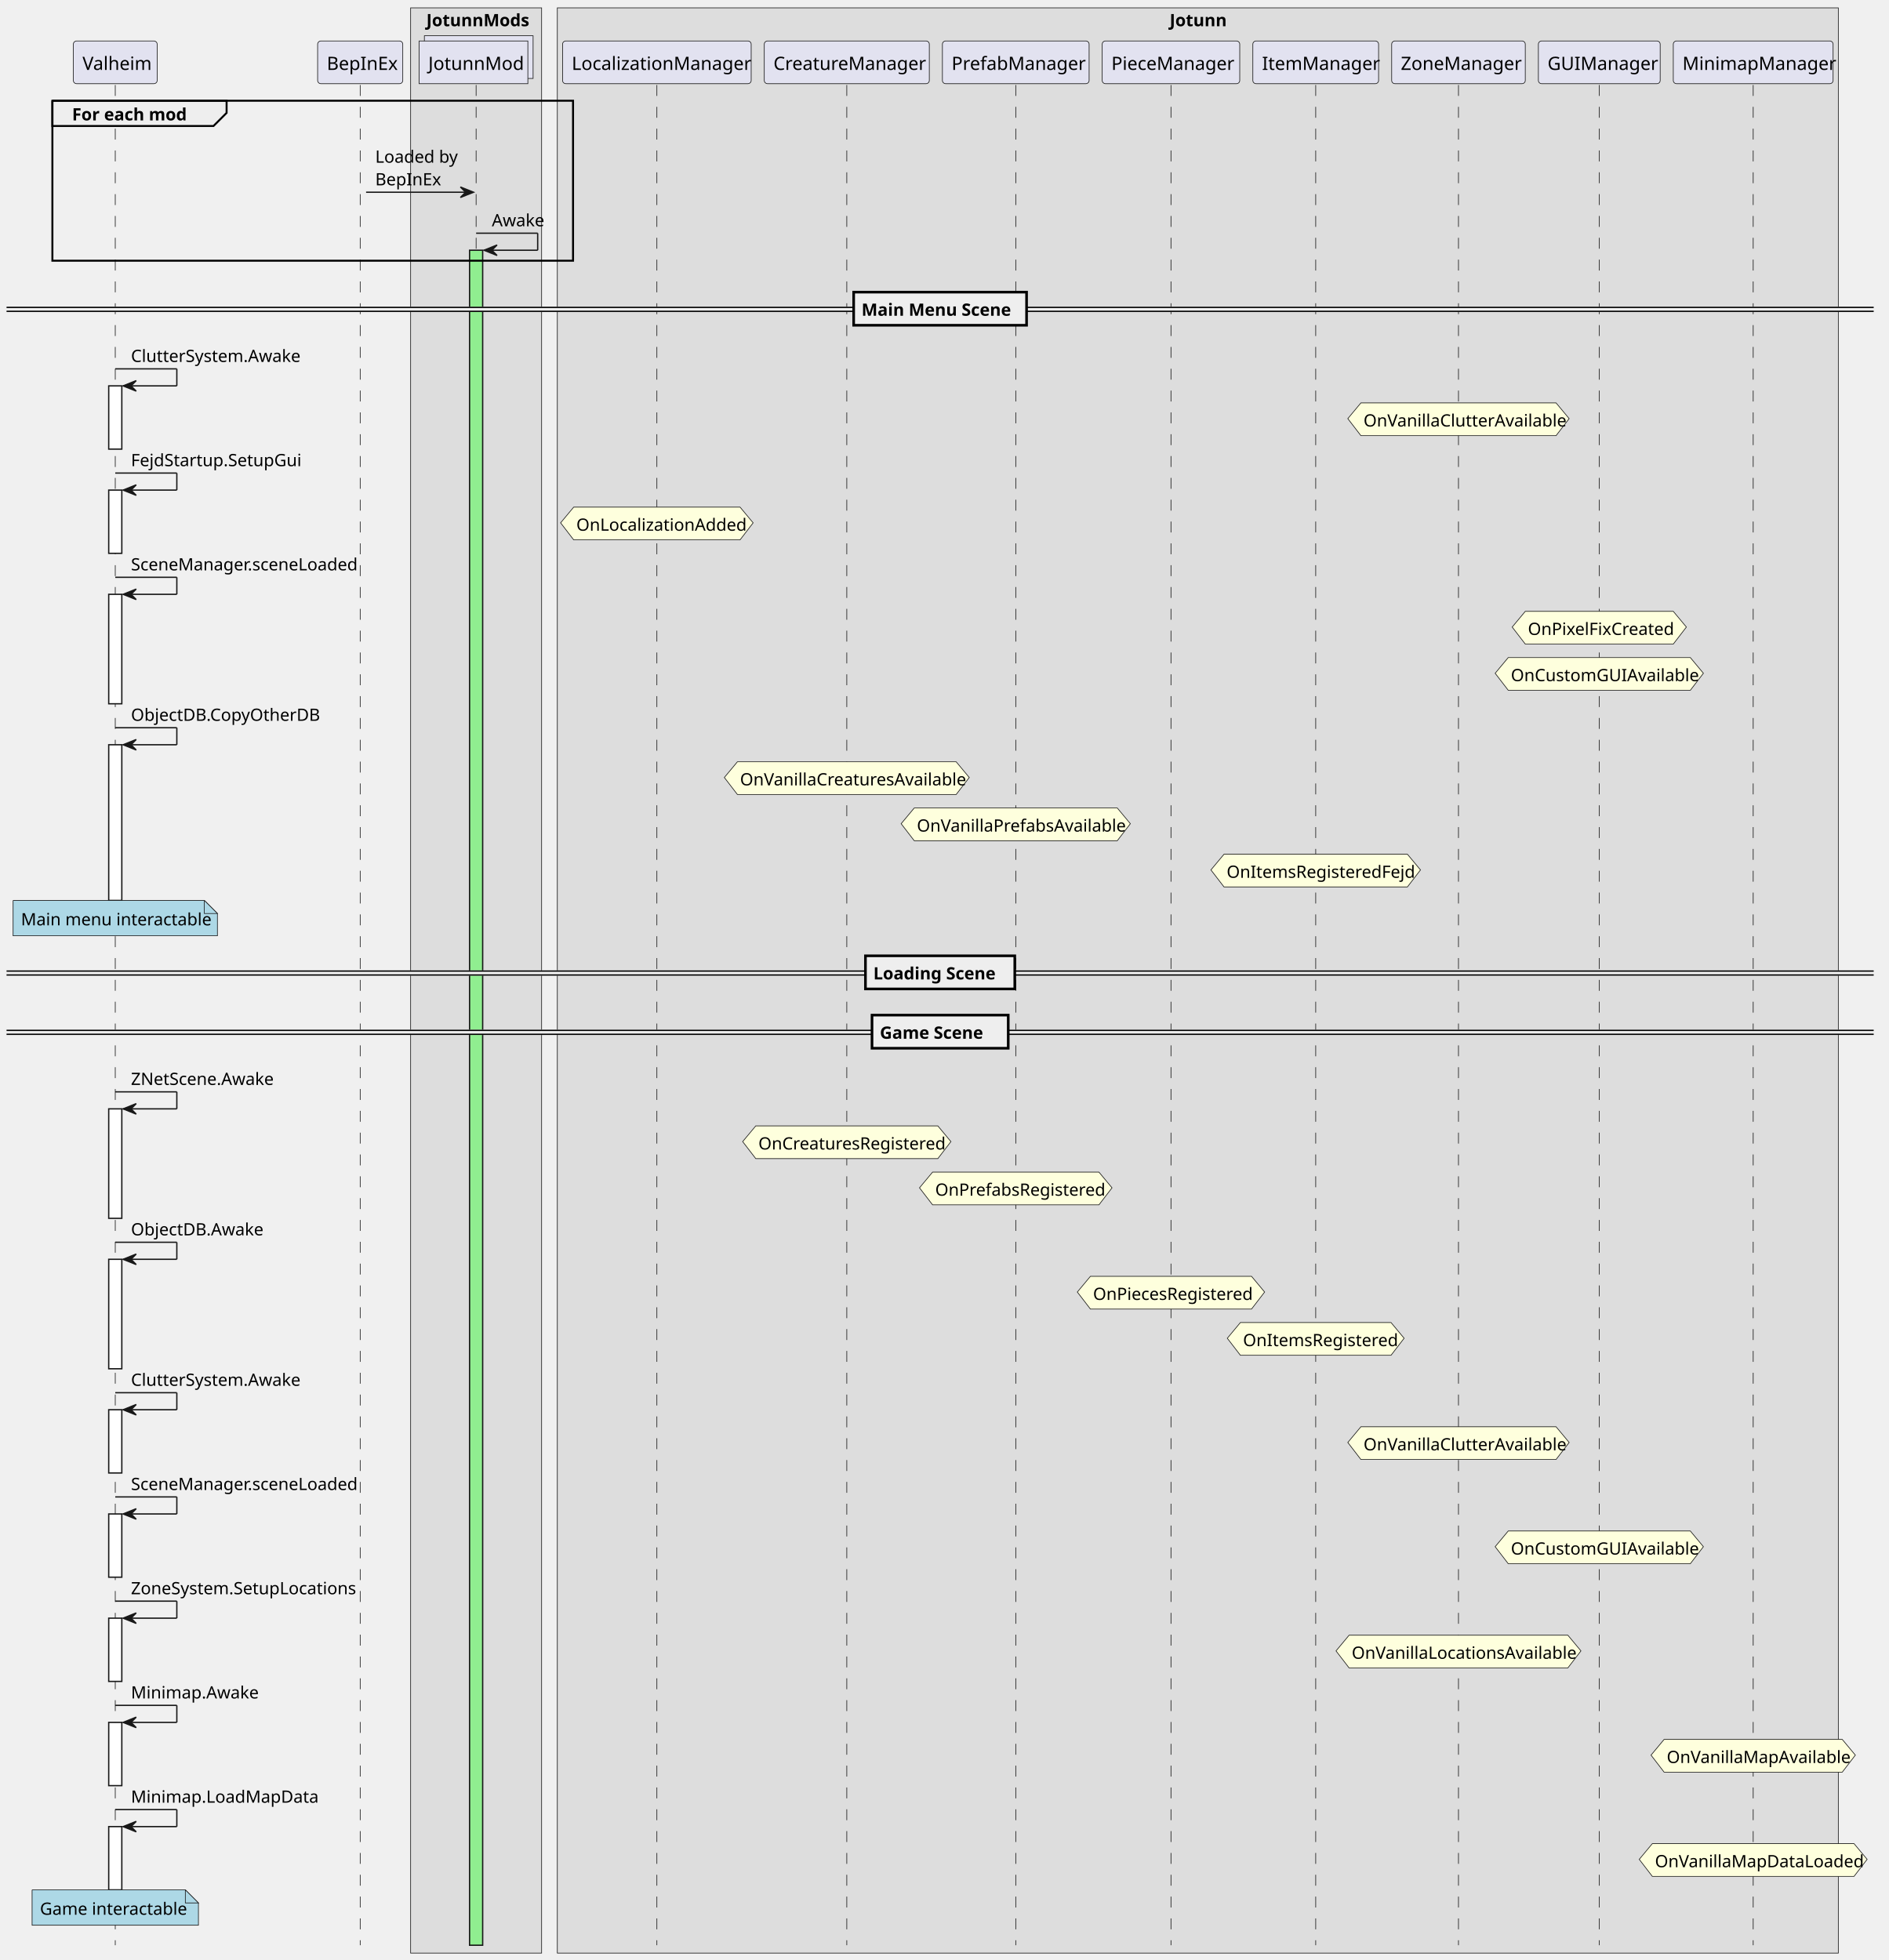
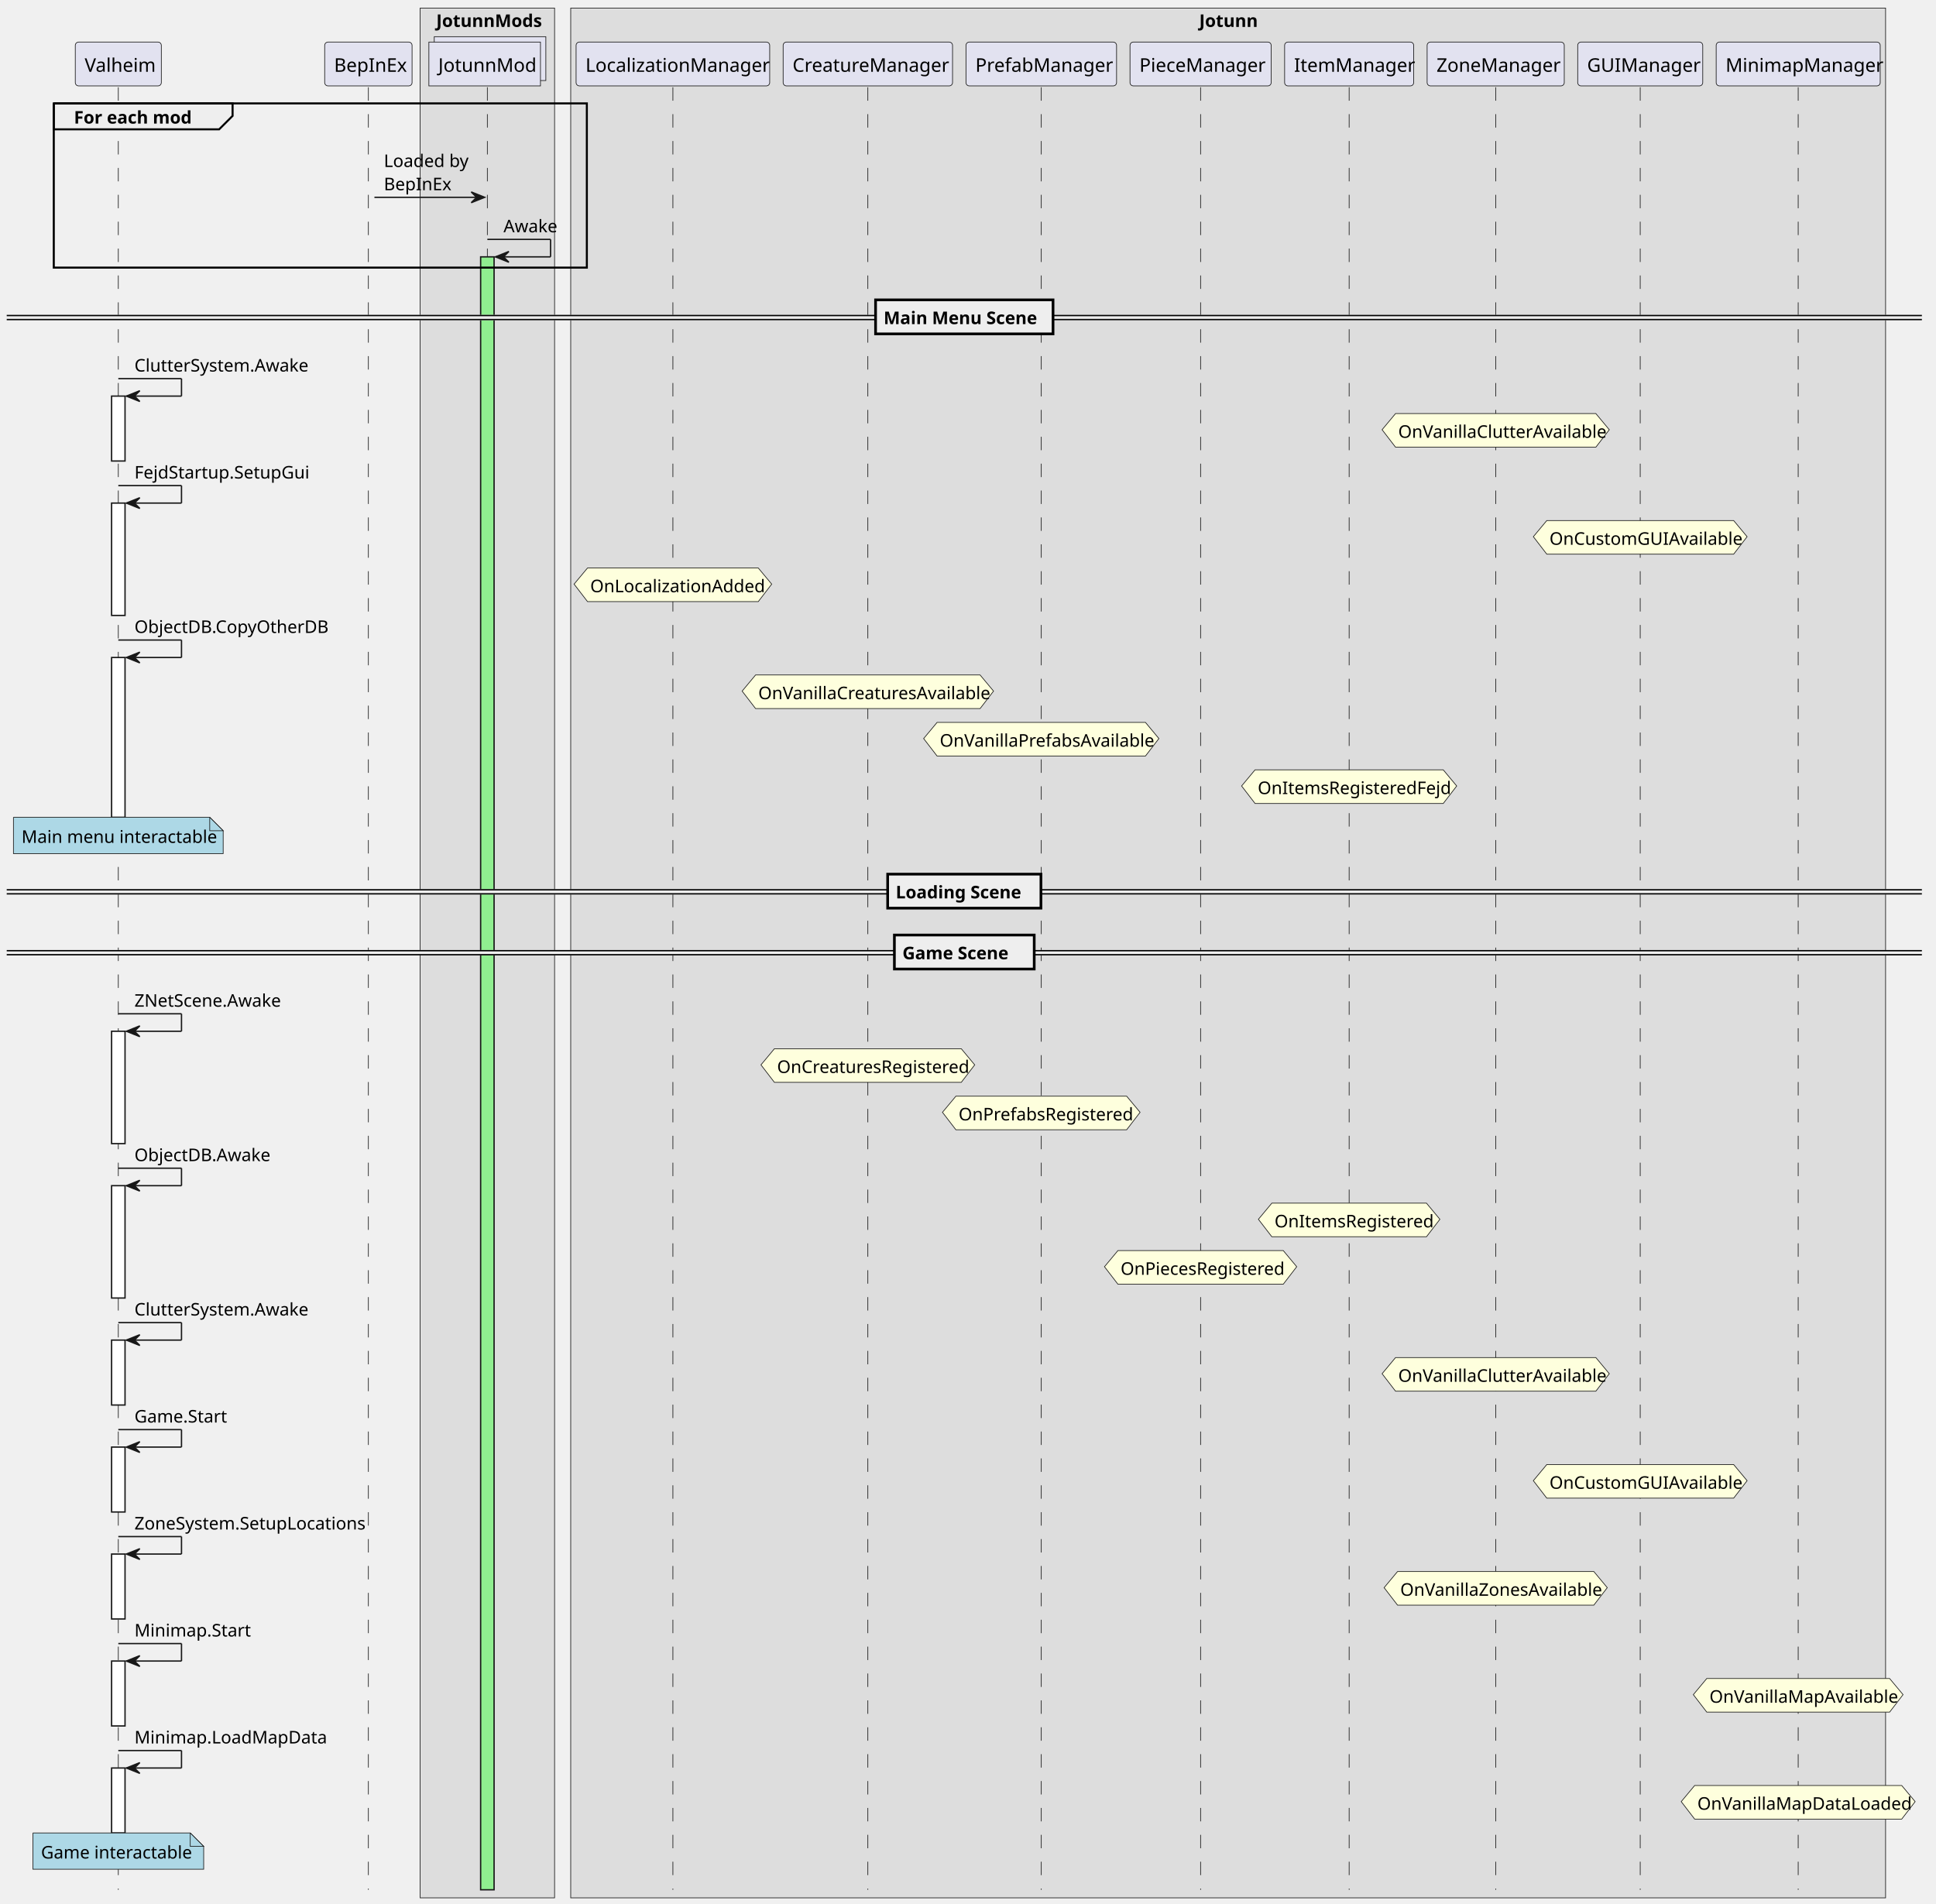
- <svg xmlns="http://www.w3.org/2000/svg" contentStyleType="text/css" height="898.2px" preserveAspectRatio="none" style="width:865px;height:898px;background:#FFFFFF;" version="1.1" viewBox="0 0 865 898" width="865.2px" zoomAndPan="magnify">
+ <svg xmlns="http://www.w3.org/2000/svg" contentStyleType="text/css" height="708.5px" preserveAspectRatio="none" style="width:720px;height:708px;background:#FFFFFF;" version="1.1" viewBox="0 0 720 708" width="720.5px" zoomAndPan="magnify">
  <defs />
  <g>
-     <rect fill="#DDDDDD" height="891.233" style="stroke:#181818;stroke-width:0.3;" width="60" x="188.1" y="3.6" />
-     <text fill="#000000" font-family="sans-serif" font-size="7.8" font-weight="bold" lengthAdjust="spacing" textLength="45.6" x="195.3" y="12.017">JotunnMods</text>
-     <rect fill="#DDDDDD" height="891.233" style="stroke:#181818;stroke-width:0.3;" width="586.8" x="255.3" y="3.6" />
-     <text fill="#000000" font-family="sans-serif" font-size="7.8" font-weight="bold" lengthAdjust="spacing" textLength="25.8" x="535.8" y="12.017">Jotunn</text>
-     <line style="stroke:#181818;stroke-width:0.3;stroke-dasharray:5.0,5.0;" x1="52.8" x2="52.8" y1="38.947" y2="891.233" />
-     <rect fill="#FFFFFF" height="28.975" style="stroke:#181818;stroke-width:0.6;" width="6" x="49.8" y="176.795" />
-     <rect fill="#FFFFFF" height="28.975" style="stroke:#181818;stroke-width:0.6;" width="6" x="49.8" y="224.544" />
-     <rect fill="#FFFFFF" height="50.149" style="stroke:#181818;stroke-width:0.6;" width="6" x="49.8" y="272.293" />
-     <rect fill="#FFFFFF" height="71.324" style="stroke:#181818;stroke-width:0.6;" width="6" x="49.8" y="341.217" />
-     <rect fill="#FFFFFF" height="50.149" style="stroke:#181818;stroke-width:0.6;" width="6" x="49.8" y="508.039" />
-     <rect fill="#FFFFFF" height="50.149" style="stroke:#181818;stroke-width:0.6;" width="6" x="49.8" y="576.963" />
-     <rect fill="#FFFFFF" height="28.975" style="stroke:#181818;stroke-width:0.6;" width="6" x="49.8" y="645.887" />
-     <rect fill="#FFFFFF" height="28.975" style="stroke:#181818;stroke-width:0.6;" width="6" x="49.8" y="693.636" />
-     <rect fill="#FFFFFF" height="28.975" style="stroke:#181818;stroke-width:0.6;" width="6" x="49.8" y="741.385" />
-     <rect fill="#FFFFFF" height="28.975" style="stroke:#181818;stroke-width:0.6;" width="6" x="49.8" y="789.135" />
-     <rect fill="#FFFFFF" height="28.975" style="stroke:#181818;stroke-width:0.6;" width="6" x="49.8" y="836.884" />
-     <line style="stroke:#181818;stroke-width:0.3;stroke-dasharray:5.0,5.0;" x1="165" x2="165" y1="38.947" y2="891.233" />
-     <line style="stroke:#181818;stroke-width:0.3;stroke-dasharray:5.0,5.0;" x1="218.1" x2="218.1" y1="38.947" y2="891.233" />
-     <rect fill="#90EE90" height="776.587" style="stroke:#181818;stroke-width:0.6;" width="6" x="215.1" y="114.646" />
-     <line style="stroke:#181818;stroke-width:0.3;stroke-dasharray:5.0,5.0;" x1="300.9" x2="300.9" y1="38.947" y2="891.233" />
-     <line style="stroke:#181818;stroke-width:0.3;stroke-dasharray:5.0,5.0;" x1="387.9" x2="387.9" y1="38.947" y2="891.233" />
-     <line style="stroke:#181818;stroke-width:0.3;stroke-dasharray:5.0,5.0;" x1="465.3" x2="465.3" y1="38.947" y2="891.233" />
-     <line style="stroke:#181818;stroke-width:0.3;stroke-dasharray:5.0,5.0;" x1="536.4" x2="536.4" y1="38.947" y2="891.233" />
-     <line style="stroke:#181818;stroke-width:0.3;stroke-dasharray:5.0,5.0;" x1="602.7" x2="602.7" y1="38.947" y2="891.233" />
-     <line style="stroke:#181818;stroke-width:0.3;stroke-dasharray:5.0,5.0;" x1="668.1" x2="668.1" y1="38.947" y2="891.233" />
-     <line style="stroke:#181818;stroke-width:0.3;stroke-dasharray:5.0,5.0;" x1="732.6" x2="732.6" y1="38.947" y2="891.233" />
-     <line style="stroke:#181818;stroke-width:0.3;stroke-dasharray:5.0,5.0;" x1="803.1" x2="803.1" y1="38.947" y2="891.233" />
-     <rect fill="#E2E2F0" height="19.573" rx="1.5" ry="1.5" style="stroke:#181818;stroke-width:0.3;" width="38.4" x="33.6" y="18.775" />
-     <text fill="#000000" font-family="sans-serif" font-size="8.4" lengthAdjust="spacing" textLength="30" x="37.8" y="32.039">Valheim</text>
-     <rect fill="#E2E2F0" height="19.573" rx="1.5" ry="1.5" style="stroke:#181818;stroke-width:0.3;" width="39" x="145.5" y="18.775" />
-     <text fill="#000000" font-family="sans-serif" font-size="8.4" lengthAdjust="spacing" textLength="30.6" x="149.7" y="32.039">BepInEx</text>
-     <rect fill="#E2E2F0" height="19.573" style="stroke:#181818;stroke-width:0.3;" width="49.8" x="194.4" y="16.375" />
-     <rect fill="#E2E2F0" height="19.573" style="stroke:#181818;stroke-width:0.3;" width="49.8" x="192" y="18.775" />
-     <text fill="#000000" font-family="sans-serif" font-size="8.4" lengthAdjust="spacing" textLength="41.4" x="196.2" y="32.039">JotunnMod</text>
-     <rect fill="#E2E2F0" height="19.573" rx="1.5" ry="1.5" style="stroke:#181818;stroke-width:0.3;" width="86.4" x="257.7" y="18.775" />
-     <text fill="#000000" font-family="sans-serif" font-size="8.4" lengthAdjust="spacing" textLength="78" x="261.9" y="32.039">LocalizationManager</text>
-     <rect fill="#E2E2F0" height="19.573" rx="1.5" ry="1.5" style="stroke:#181818;stroke-width:0.3;" width="75.6" x="350.1" y="18.775" />
-     <text fill="#000000" font-family="sans-serif" font-size="8.4" lengthAdjust="spacing" textLength="67.2" x="354.3" y="32.039">CreatureManager</text>
-     <rect fill="#E2E2F0" height="19.573" rx="1.5" ry="1.5" style="stroke:#181818;stroke-width:0.3;" width="67.2" x="431.7" y="18.775" />
-     <text fill="#000000" font-family="sans-serif" font-size="8.4" lengthAdjust="spacing" textLength="58.8" x="435.9" y="32.039">PrefabManager</text>
-     <rect fill="#E2E2F0" height="19.573" rx="1.5" ry="1.5" style="stroke:#181818;stroke-width:0.3;" width="63" x="504.9" y="18.775" />
-     <text fill="#000000" font-family="sans-serif" font-size="8.4" lengthAdjust="spacing" textLength="54.6" x="509.1" y="32.039">PieceManager</text>
-     <rect fill="#E2E2F0" height="19.573" rx="1.5" ry="1.5" style="stroke:#181818;stroke-width:0.3;" width="57.6" x="573.9" y="18.775" />
-     <text fill="#000000" font-family="sans-serif" font-size="8.4" lengthAdjust="spacing" textLength="49.2" x="578.1" y="32.039">ItemManager</text>
-     <rect fill="#E2E2F0" height="19.573" rx="1.5" ry="1.5" style="stroke:#181818;stroke-width:0.3;" width="61.2" x="637.5" y="18.775" />
-     <text fill="#000000" font-family="sans-serif" font-size="8.4" lengthAdjust="spacing" textLength="52.8" x="641.7" y="32.039">ZoneManager</text>
-     <rect fill="#E2E2F0" height="19.573" rx="1.5" ry="1.5" style="stroke:#181818;stroke-width:0.3;" width="55.8" x="704.7" y="18.775" />
-     <text fill="#000000" font-family="sans-serif" font-size="8.4" lengthAdjust="spacing" textLength="47.4" x="708.9" y="32.039">GUIManager</text>
-     <rect fill="#E2E2F0" height="19.573" rx="1.5" ry="1.5" style="stroke:#181818;stroke-width:0.3;" width="73.2" x="766.5" y="18.775" />
-     <text fill="#000000" font-family="sans-serif" font-size="8.4" lengthAdjust="spacing" textLength="64.8" x="770.7" y="32.039">MinimapManager</text>
-     <path d="M24,46.147 L103.8,46.147 L103.8,51.722 L97.8,57.722 L24,57.722 L24,46.147 " fill="#EEEEEE" style="stroke:#000000;stroke-width:0.9;" />
-     <rect fill="none" height="73.298" style="stroke:#000000;stroke-width:0.9;" width="238.5" x="24" y="46.147" />
-     <text fill="#000000" font-family="sans-serif" font-size="7.8" font-weight="bold" lengthAdjust="spacing" textLength="52.8" x="33" y="55.164">For each mod</text>
-     <polygon fill="#181818" points="210.9,85.671,216.9,88.071,210.9,90.471,213.3,88.071" style="stroke:#181818;stroke-width:0.6;" />
-     <line style="stroke:#181818;stroke-width:0.6;" x1="167.7" x2="214.5" y1="88.071" y2="88.071" />
-     <text fill="#000000" font-family="sans-serif" font-size="7.8" lengthAdjust="spacing" textLength="36" x="171.9" y="74.539">Loaded by</text>
-     <text fill="#000000" font-family="sans-serif" font-size="7.8" lengthAdjust="spacing" textLength="29.4" x="171.9" y="84.913">BepInEx</text>
-     <line style="stroke:#181818;stroke-width:0.6;" x1="218.1" x2="246.3" y1="106.846" y2="106.846" />
-     <line style="stroke:#181818;stroke-width:0.6;" x1="246.3" x2="246.3" y1="106.846" y2="114.646" />
-     <line style="stroke:#181818;stroke-width:0.6;" x1="221.7" x2="246.3" y1="114.646" y2="114.646" />
-     <polygon fill="#181818" points="227.7,112.246,221.7,114.646,227.7,117.046,225.3,114.646" style="stroke:#181818;stroke-width:0.6;" />
-     <text fill="#000000" font-family="sans-serif" font-size="7.8" lengthAdjust="spacing" textLength="23.4" x="225.3" y="103.688">Awake</text>
-     <rect fill="#EEEEEE" height="1.8" style="stroke:#EEEEEE;stroke-width:0.6;" width="855.3" x="3" y="140.833" />
-     <line style="stroke:#000000;stroke-width:0.6;" x1="3" x2="858.3" y1="140.833" y2="140.833" />
-     <line style="stroke:#000000;stroke-width:0.6;" x1="3" x2="858.3" y1="142.633" y2="142.633" />
-     <rect fill="#EEEEEE" height="15.175" style="stroke:#000000;stroke-width:1.2;" width="79.2" x="391.05" y="133.846" />
-     <text fill="#000000" font-family="sans-serif" font-size="7.8" font-weight="bold" lengthAdjust="spacing" textLength="68.4" x="394.65" y="144.663">Main Menu Scene</text>
-     <line style="stroke:#181818;stroke-width:0.6;" x1="52.8" x2="81" y1="168.995" y2="168.995" />
-     <line style="stroke:#181818;stroke-width:0.6;" x1="81" x2="81" y1="168.995" y2="176.795" />
-     <line style="stroke:#181818;stroke-width:0.6;" x1="56.4" x2="81" y1="176.795" y2="176.795" />
-     <polygon fill="#181818" points="62.4,174.395,56.4,176.795,62.4,179.195,60,176.795" style="stroke:#181818;stroke-width:0.6;" />
-     <text fill="#000000" font-family="sans-serif" font-size="7.8" lengthAdjust="spacing" textLength="75.6" x="60" y="165.837">ClutterSystem.Awake</text>
-     <polygon fill="#FEFFDD" points="623.4,184.595,712.8,184.595,718.8,191.795,712.8,199.595,623.4,199.595,617.4,191.795,623.4,184.595" style="stroke:#181818;stroke-width:0.3;" />
-     <text fill="#000000" font-family="sans-serif" font-size="7.8" lengthAdjust="spacing" textLength="87" x="624.6" y="195.412">OnVanillaClutterAvailable</text>
-     <line style="stroke:#181818;stroke-width:0.6;" x1="52.8" x2="81" y1="216.744" y2="216.744" />
-     <line style="stroke:#181818;stroke-width:0.6;" x1="81" x2="81" y1="216.744" y2="224.544" />
-     <line style="stroke:#181818;stroke-width:0.6;" x1="56.4" x2="81" y1="224.544" y2="224.544" />
-     <polygon fill="#181818" points="62.4,222.144,56.4,224.544,62.4,226.944,60,224.544" style="stroke:#181818;stroke-width:0.6;" />
-     <text fill="#000000" font-family="sans-serif" font-size="7.8" lengthAdjust="spacing" textLength="75" x="60" y="213.587">FejdStartup.SetupGui</text>
-     <polygon fill="#FEFFDD" points="262.8,232.344,339,232.344,345,239.544,339,247.344,262.8,247.344,256.8,239.544,262.8,232.344" style="stroke:#181818;stroke-width:0.3;" />
-     <text fill="#000000" font-family="sans-serif" font-size="7.8" lengthAdjust="spacing" textLength="73.8" x="264" y="243.161">OnLocalizationAdded</text>
-     <line style="stroke:#181818;stroke-width:0.6;" x1="52.8" x2="81" y1="264.493" y2="264.493" />
-     <line style="stroke:#181818;stroke-width:0.6;" x1="81" x2="81" y1="264.493" y2="272.293" />
-     <line style="stroke:#181818;stroke-width:0.6;" x1="56.4" x2="81" y1="272.293" y2="272.293" />
-     <polygon fill="#181818" points="62.4,269.893,56.4,272.293,62.4,274.693,60,272.293" style="stroke:#181818;stroke-width:0.6;" />
-     <text fill="#000000" font-family="sans-serif" font-size="7.8" lengthAdjust="spacing" textLength="100.8" x="60" y="261.336">SceneManager.sceneLoaded</text>
-     <polygon fill="#FEFFDD" points="698.7,280.093,766.5,280.093,772.5,287.293,766.5,295.093,698.7,295.093,692.7,287.293,698.7,280.093" style="stroke:#181818;stroke-width:0.3;" />
-     <text fill="#000000" font-family="sans-serif" font-size="7.8" lengthAdjust="spacing" textLength="65.4" x="699.9" y="290.91">OnPixelFixCreated</text>
-     <polygon fill="#FEFFDD" points="690.9,301.268,774.3,301.268,780.3,308.468,774.3,316.268,690.9,316.268,684.9,308.468,690.9,301.268" style="stroke:#181818;stroke-width:0.3;" />
-     <text fill="#000000" font-family="sans-serif" font-size="7.8" lengthAdjust="spacing" textLength="81" x="692.1" y="312.085">OnCustomGUIAvailable</text>
-     <line style="stroke:#181818;stroke-width:0.6;" x1="52.8" x2="81" y1="333.417" y2="333.417" />
-     <line style="stroke:#181818;stroke-width:0.6;" x1="81" x2="81" y1="333.417" y2="341.217" />
-     <line style="stroke:#181818;stroke-width:0.6;" x1="56.4" x2="81" y1="341.217" y2="341.217" />
-     <polygon fill="#181818" points="62.4,338.817,56.4,341.217,62.4,343.617,60,341.217" style="stroke:#181818;stroke-width:0.6;" />
-     <text fill="#000000" font-family="sans-serif" font-size="7.8" lengthAdjust="spacing" textLength="84" x="60" y="330.26">ObjectDB.CopyOtherDB</text>
-     <polygon fill="#FEFFDD" points="337.8,349.017,438,349.017,444,356.217,438,364.017,337.8,364.017,331.8,356.217,337.8,349.017" style="stroke:#181818;stroke-width:0.3;" />
-     <text fill="#000000" font-family="sans-serif" font-size="7.8" lengthAdjust="spacing" textLength="97.8" x="339" y="359.834">OnVanillaCreaturesAvailable</text>
-     <polygon fill="#FEFFDD" points="418.8,370.192,511.8,370.192,517.8,377.392,511.8,385.192,418.8,385.192,412.8,377.392,418.8,370.192" style="stroke:#181818;stroke-width:0.3;" />
-     <text fill="#000000" font-family="sans-serif" font-size="7.8" lengthAdjust="spacing" textLength="90.6" x="420" y="381.009">OnVanillaPrefabsAvailable</text>
-     <polygon fill="#FEFFDD" points="560.7,391.366,644.7,391.366,650.7,398.566,644.7,406.366,560.7,406.366,554.7,398.566,560.7,391.366" style="stroke:#181818;stroke-width:0.3;" />
-     <text fill="#000000" font-family="sans-serif" font-size="7.8" lengthAdjust="spacing" textLength="81.6" x="561.9" y="402.183">OnItemsRegisteredFejd</text>
-     <path d="M6,412.541 L6,428.741 L99.6,428.741 L99.6,418.541 L93.6,412.541 L6,412.541 " fill="#ADD8E6" style="stroke:#181818;stroke-width:0.3;" />
-     <path d="M93.6,412.541 L93.6,418.541 L99.6,418.541 L93.6,412.541 " fill="#ADD8E6" style="stroke:#181818;stroke-width:0.3;" />
-     <text fill="#000000" font-family="sans-serif" font-size="7.8" lengthAdjust="spacing" textLength="81" x="9.6" y="423.958">Main menu interactable</text>
-     <rect fill="#EEEEEE" height="1.8" style="stroke:#EEEEEE;stroke-width:0.6;" width="855.3" x="3" y="444.903" />
-     <line style="stroke:#000000;stroke-width:0.6;" x1="3" x2="858.3" y1="444.903" y2="444.903" />
-     <line style="stroke:#000000;stroke-width:0.6;" x1="3" x2="858.3" y1="446.703" y2="446.703" />
-     <rect fill="#EEEEEE" height="15.175" style="stroke:#000000;stroke-width:1.2;" width="68.4" x="396.45" y="437.916" />
-     <text fill="#000000" font-family="sans-serif" font-size="7.8" font-weight="bold" lengthAdjust="spacing" textLength="57.6" x="400.05" y="448.733">Loading Scene</text>
-     <rect fill="#EEEEEE" height="1.8" style="stroke:#EEEEEE;stroke-width:0.6;" width="855.3" x="3" y="472.077" />
-     <line style="stroke:#000000;stroke-width:0.6;" x1="3" x2="858.3" y1="472.077" y2="472.077" />
-     <line style="stroke:#000000;stroke-width:0.6;" x1="3" x2="858.3" y1="473.877" y2="473.877" />
-     <rect fill="#EEEEEE" height="15.175" style="stroke:#000000;stroke-width:1.2;" width="62.4" x="399.45" y="465.09" />
-     <text fill="#000000" font-family="sans-serif" font-size="7.8" font-weight="bold" lengthAdjust="spacing" textLength="49.2" x="403.05" y="475.907">Game Scene</text>
-     <line style="stroke:#181818;stroke-width:0.6;" x1="52.8" x2="81" y1="500.24" y2="500.24" />
-     <line style="stroke:#181818;stroke-width:0.6;" x1="81" x2="81" y1="500.24" y2="508.039" />
-     <line style="stroke:#181818;stroke-width:0.6;" x1="56.4" x2="81" y1="508.039" y2="508.039" />
-     <polygon fill="#181818" points="62.4,505.639,56.4,508.039,62.4,510.44,60,508.039" style="stroke:#181818;stroke-width:0.6;" />
-     <text fill="#000000" font-family="sans-serif" font-size="7.8" lengthAdjust="spacing" textLength="64.2" x="60" y="497.082">ZNetScene.Awake</text>
-     <polygon fill="#FEFFDD" points="346.2,515.84,429.6,515.84,435.6,523.039,429.6,530.84,346.2,530.84,340.2,523.039,346.2,515.84" style="stroke:#181818;stroke-width:0.3;" />
-     <text fill="#000000" font-family="sans-serif" font-size="7.8" lengthAdjust="spacing" textLength="81" x="347.4" y="526.656">OnCreaturesRegistered</text>
-     <polygon fill="#FEFFDD" points="427.2,537.014,503.4,537.014,509.4,544.214,503.4,552.014,427.2,552.014,421.2,544.214,427.2,537.014" style="stroke:#181818;stroke-width:0.3;" />
-     <text fill="#000000" font-family="sans-serif" font-size="7.8" lengthAdjust="spacing" textLength="73.8" x="428.4" y="547.831">OnPrefabsRegistered</text>
-     <line style="stroke:#181818;stroke-width:0.6;" x1="52.8" x2="81" y1="569.163" y2="569.163" />
-     <line style="stroke:#181818;stroke-width:0.6;" x1="81" x2="81" y1="569.163" y2="576.963" />
-     <line style="stroke:#181818;stroke-width:0.6;" x1="56.4" x2="81" y1="576.963" y2="576.963" />
-     <polygon fill="#181818" points="62.4,574.563,56.4,576.963,62.4,579.363,60,576.963" style="stroke:#181818;stroke-width:0.6;" />
-     <text fill="#000000" font-family="sans-serif" font-size="7.8" lengthAdjust="spacing" textLength="59.4" x="60" y="566.006">ObjectDB.Awake</text>
-     <polygon fill="#FEFFDD" points="499.5,584.763,573.3,584.763,579.3,591.963,573.3,599.763,499.5,599.763,493.5,591.963,499.5,584.763" style="stroke:#181818;stroke-width:0.3;" />
-     <text fill="#000000" font-family="sans-serif" font-size="7.8" lengthAdjust="spacing" textLength="71.4" x="500.7" y="595.58">OnPiecesRegistered</text>
-     <polygon fill="#FEFFDD" points="568.2,605.938,637.2,605.938,643.2,613.138,637.2,620.938,568.2,620.938,562.2,613.138,568.2,605.938" style="stroke:#181818;stroke-width:0.3;" />
-     <text fill="#000000" font-family="sans-serif" font-size="7.8" lengthAdjust="spacing" textLength="66.6" x="569.4" y="616.755">OnItemsRegistered</text>
-     <line style="stroke:#181818;stroke-width:0.6;" x1="52.8" x2="81" y1="638.087" y2="638.087" />
-     <line style="stroke:#181818;stroke-width:0.6;" x1="81" x2="81" y1="638.087" y2="645.887" />
-     <line style="stroke:#181818;stroke-width:0.6;" x1="56.4" x2="81" y1="645.887" y2="645.887" />
-     <polygon fill="#181818" points="62.4,643.487,56.4,645.887,62.4,648.287,60,645.887" style="stroke:#181818;stroke-width:0.6;" />
-     <text fill="#000000" font-family="sans-serif" font-size="7.8" lengthAdjust="spacing" textLength="75.6" x="60" y="634.929">ClutterSystem.Awake</text>
-     <polygon fill="#FEFFDD" points="623.4,653.687,712.8,653.687,718.8,660.887,712.8,668.687,623.4,668.687,617.4,660.887,623.4,653.687" style="stroke:#181818;stroke-width:0.3;" />
-     <text fill="#000000" font-family="sans-serif" font-size="7.8" lengthAdjust="spacing" textLength="87" x="624.6" y="664.504">OnVanillaClutterAvailable</text>
-     <line style="stroke:#181818;stroke-width:0.6;" x1="52.8" x2="81" y1="685.836" y2="685.836" />
-     <line style="stroke:#181818;stroke-width:0.6;" x1="81" x2="81" y1="685.836" y2="693.636" />
-     <line style="stroke:#181818;stroke-width:0.6;" x1="56.4" x2="81" y1="693.636" y2="693.636" />
-     <polygon fill="#181818" points="62.4,691.236,56.4,693.636,62.4,696.036,60,693.636" style="stroke:#181818;stroke-width:0.6;" />
-     <text fill="#000000" font-family="sans-serif" font-size="7.8" lengthAdjust="spacing" textLength="100.8" x="60" y="682.679">SceneManager.sceneLoaded</text>
-     <polygon fill="#FEFFDD" points="690.9,701.436,774.3,701.436,780.3,708.636,774.3,716.436,690.9,716.436,684.9,708.636,690.9,701.436" style="stroke:#181818;stroke-width:0.3;" />
-     <text fill="#000000" font-family="sans-serif" font-size="7.8" lengthAdjust="spacing" textLength="81" x="692.1" y="712.253">OnCustomGUIAvailable</text>
-     <line style="stroke:#181818;stroke-width:0.6;" x1="52.8" x2="81" y1="733.586" y2="733.586" />
-     <line style="stroke:#181818;stroke-width:0.6;" x1="81" x2="81" y1="733.586" y2="741.385" />
-     <line style="stroke:#181818;stroke-width:0.6;" x1="56.4" x2="81" y1="741.385" y2="741.385" />
-     <polygon fill="#181818" points="62.4,738.986,56.4,741.385,62.4,743.785,60,741.385" style="stroke:#181818;stroke-width:0.6;" />
-     <text fill="#000000" font-family="sans-serif" font-size="7.8" lengthAdjust="spacing" textLength="100.2" x="60" y="730.428">ZoneSystem.SetupLocations</text>
-     <polygon fill="#FEFFDD" points="618,749.186,718.2,749.186,724.2,756.385,718.2,764.186,618,764.186,612,756.385,618,749.186" style="stroke:#181818;stroke-width:0.3;" />
-     <text fill="#000000" font-family="sans-serif" font-size="7.8" lengthAdjust="spacing" textLength="97.8" x="619.2" y="760.003">OnVanillaLocationsAvailable</text>
-     <line style="stroke:#181818;stroke-width:0.6;" x1="52.8" x2="81" y1="781.335" y2="781.335" />
-     <line style="stroke:#181818;stroke-width:0.6;" x1="81" x2="81" y1="781.335" y2="789.135" />
-     <line style="stroke:#181818;stroke-width:0.6;" x1="56.4" x2="81" y1="789.135" y2="789.135" />
-     <polygon fill="#181818" points="62.4,786.735,56.4,789.135,62.4,791.535,60,789.135" style="stroke:#181818;stroke-width:0.6;" />
-     <text fill="#000000" font-family="sans-serif" font-size="7.8" lengthAdjust="spacing" textLength="55.2" x="60" y="778.177">Minimap.Awake</text>
-     <polygon fill="#FEFFDD" points="762.3,796.935,843.9,796.935,849.9,804.135,843.9,811.935,762.3,811.935,756.3,804.135,762.3,796.935" style="stroke:#181818;stroke-width:0.3;" />
-     <text fill="#000000" font-family="sans-serif" font-size="7.8" lengthAdjust="spacing" textLength="79.2" x="763.5" y="807.752">OnVanillaMapAvailable</text>
-     <line style="stroke:#181818;stroke-width:0.6;" x1="52.8" x2="81" y1="829.084" y2="829.084" />
-     <line style="stroke:#181818;stroke-width:0.6;" x1="81" x2="81" y1="829.084" y2="836.884" />
-     <line style="stroke:#181818;stroke-width:0.6;" x1="56.4" x2="81" y1="836.884" y2="836.884" />
-     <polygon fill="#181818" points="62.4,834.484,56.4,836.884,62.4,839.284,60,836.884" style="stroke:#181818;stroke-width:0.6;" />
-     <text fill="#000000" font-family="sans-serif" font-size="7.8" lengthAdjust="spacing" textLength="79.8" x="60" y="825.926">Minimap.LoadMapData</text>
-     <polygon fill="#FEFFDD" points="756.9,844.684,849.3,844.684,855.3,851.884,849.3,859.684,756.9,859.684,750.9,851.884,756.9,844.684" style="stroke:#181818;stroke-width:0.3;" />
-     <text fill="#000000" font-family="sans-serif" font-size="7.8" lengthAdjust="spacing" textLength="90" x="758.1" y="855.501">OnVanillaMapDataLoaded</text>
-     <path d="M14.7,865.859 L14.7,882.059 L90.9,882.059 L90.9,871.859 L84.9,865.859 L14.7,865.859 " fill="#ADD8E6" style="stroke:#181818;stroke-width:0.3;" />
-     <path d="M84.9,865.859 L84.9,871.859 L90.9,871.859 L84.9,865.859 " fill="#ADD8E6" style="stroke:#181818;stroke-width:0.3;" />
-     <text fill="#000000" font-family="sans-serif" font-size="7.8" lengthAdjust="spacing" textLength="63.6" x="18.3" y="877.276">Game interactable</text>
+     <rect fill="#DDDDDD" height="702.903" style="stroke:#181818;stroke-width:0.25;" width="50" x="156.25" y="3" />
+     <text fill="#000000" font-family="sans-serif" font-size="6.5" font-weight="bold" lengthAdjust="spacing" textLength="38" x="162.25" y="10.014">JotunnMods</text>
+     <rect fill="#DDDDDD" height="702.903" style="stroke:#181818;stroke-width:0.25;" width="489" x="212.25" y="3" />
+     <text fill="#000000" font-family="sans-serif" font-size="6.5" font-weight="bold" lengthAdjust="spacing" textLength="21.5" x="446" y="10.014">Jotunn</text>
+     <line style="stroke:#181818;stroke-width:0.25;stroke-dasharray:5.0,5.0;" x1="44" x2="44" y1="32.456" y2="702.903" />
+     <rect fill="#FFFFFF" height="24.145" style="stroke:#181818;stroke-width:0.5;" width="5" x="41.5" y="147.329" />
+     <rect fill="#FFFFFF" height="41.791" style="stroke:#181818;stroke-width:0.5;" width="5" x="41.5" y="187.12" />
+     <rect fill="#FFFFFF" height="59.437" style="stroke:#181818;stroke-width:0.5;" width="5" x="41.5" y="244.557" />
+     <rect fill="#FFFFFF" height="41.791" style="stroke:#181818;stroke-width:0.5;" width="5" x="41.5" y="383.575" />
+     <rect fill="#FFFFFF" height="41.791" style="stroke:#181818;stroke-width:0.5;" width="5" x="41.5" y="441.012" />
+     <rect fill="#FFFFFF" height="24.145" style="stroke:#181818;stroke-width:0.5;" width="5" x="41.5" y="498.448" />
+     <rect fill="#FFFFFF" height="24.145" style="stroke:#181818;stroke-width:0.5;" width="5" x="41.5" y="538.239" />
+     <rect fill="#FFFFFF" height="24.145" style="stroke:#181818;stroke-width:0.5;" width="5" x="41.5" y="578.03" />
+     <rect fill="#FFFFFF" height="24.145" style="stroke:#181818;stroke-width:0.5;" width="5" x="41.5" y="617.821" />
+     <rect fill="#FFFFFF" height="24.145" style="stroke:#181818;stroke-width:0.5;" width="5" x="41.5" y="657.612" />
+     <line style="stroke:#181818;stroke-width:0.25;stroke-dasharray:5.0,5.0;" x1="137" x2="137" y1="32.456" y2="702.903" />
+     <line style="stroke:#181818;stroke-width:0.25;stroke-dasharray:5.0,5.0;" x1="181.25" x2="181.25" y1="32.456" y2="702.903" />
+     <rect fill="#90EE90" height="607.365" style="stroke:#181818;stroke-width:0.5;" width="5" x="178.75" y="95.538" />
+     <line style="stroke:#181818;stroke-width:0.25;stroke-dasharray:5.0,5.0;" x1="250.25" x2="250.25" y1="32.456" y2="702.903" />
+     <line style="stroke:#181818;stroke-width:0.25;stroke-dasharray:5.0,5.0;" x1="322.75" x2="322.75" y1="32.456" y2="702.903" />
+     <line style="stroke:#181818;stroke-width:0.25;stroke-dasharray:5.0,5.0;" x1="387.25" x2="387.25" y1="32.456" y2="702.903" />
+     <line style="stroke:#181818;stroke-width:0.25;stroke-dasharray:5.0,5.0;" x1="446.5" x2="446.5" y1="32.456" y2="702.903" />
+     <line style="stroke:#181818;stroke-width:0.25;stroke-dasharray:5.0,5.0;" x1="501.75" x2="501.75" y1="32.456" y2="702.903" />
+     <line style="stroke:#181818;stroke-width:0.25;stroke-dasharray:5.0,5.0;" x1="556.25" x2="556.25" y1="32.456" y2="702.903" />
+     <line style="stroke:#181818;stroke-width:0.25;stroke-dasharray:5.0,5.0;" x1="610" x2="610" y1="32.456" y2="702.903" />
+     <line style="stroke:#181818;stroke-width:0.25;stroke-dasharray:5.0,5.0;" x1="668.75" x2="668.75" y1="32.456" y2="702.903" />
+     <rect fill="#E2E2F0" height="16.311" rx="1.25" ry="1.25" style="stroke:#181818;stroke-width:0.25;" width="32" x="28" y="15.646" />
+     <text fill="#000000" font-family="sans-serif" font-size="7" lengthAdjust="spacing" textLength="25" x="31.5" y="26.699">Valheim</text>
+     <rect fill="#E2E2F0" height="16.311" rx="1.25" ry="1.25" style="stroke:#181818;stroke-width:0.25;" width="32.5" x="120.75" y="15.646" />
+     <text fill="#000000" font-family="sans-serif" font-size="7" lengthAdjust="spacing" textLength="25.5" x="124.25" y="26.699">BepInEx</text>
+     <rect fill="#E2E2F0" height="16.311" style="stroke:#181818;stroke-width:0.25;" width="41.5" x="161.5" y="13.646" />
+     <rect fill="#E2E2F0" height="16.311" style="stroke:#181818;stroke-width:0.25;" width="41.5" x="159.5" y="15.646" />
+     <text fill="#000000" font-family="sans-serif" font-size="7" lengthAdjust="spacing" textLength="34.5" x="163" y="26.699">JotunnMod</text>
+     <rect fill="#E2E2F0" height="16.311" rx="1.25" ry="1.25" style="stroke:#181818;stroke-width:0.25;" width="72" x="214.25" y="15.646" />
+     <text fill="#000000" font-family="sans-serif" font-size="7" lengthAdjust="spacing" textLength="65" x="217.75" y="26.699">LocalizationManager</text>
+     <rect fill="#E2E2F0" height="16.311" rx="1.25" ry="1.25" style="stroke:#181818;stroke-width:0.25;" width="63" x="291.25" y="15.646" />
+     <text fill="#000000" font-family="sans-serif" font-size="7" lengthAdjust="spacing" textLength="56" x="294.75" y="26.699">CreatureManager</text>
+     <rect fill="#E2E2F0" height="16.311" rx="1.25" ry="1.25" style="stroke:#181818;stroke-width:0.25;" width="56" x="359.25" y="15.646" />
+     <text fill="#000000" font-family="sans-serif" font-size="7" lengthAdjust="spacing" textLength="49" x="362.75" y="26.699">PrefabManager</text>
+     <rect fill="#E2E2F0" height="16.311" rx="1.25" ry="1.25" style="stroke:#181818;stroke-width:0.25;" width="52.5" x="420.25" y="15.646" />
+     <text fill="#000000" font-family="sans-serif" font-size="7" lengthAdjust="spacing" textLength="45.5" x="423.75" y="26.699">PieceManager</text>
+     <rect fill="#E2E2F0" height="16.311" rx="1.25" ry="1.25" style="stroke:#181818;stroke-width:0.25;" width="48" x="477.75" y="15.646" />
+     <text fill="#000000" font-family="sans-serif" font-size="7" lengthAdjust="spacing" textLength="41" x="481.25" y="26.699">ItemManager</text>
+     <rect fill="#E2E2F0" height="16.311" rx="1.25" ry="1.25" style="stroke:#181818;stroke-width:0.25;" width="51" x="530.75" y="15.646" />
+     <text fill="#000000" font-family="sans-serif" font-size="7" lengthAdjust="spacing" textLength="44" x="534.25" y="26.699">ZoneManager</text>
+     <rect fill="#E2E2F0" height="16.311" rx="1.25" ry="1.25" style="stroke:#181818;stroke-width:0.25;" width="46.5" x="586.75" y="15.646" />
+     <text fill="#000000" font-family="sans-serif" font-size="7" lengthAdjust="spacing" textLength="39.5" x="590.25" y="26.699">GUIManager</text>
+     <rect fill="#E2E2F0" height="16.311" rx="1.25" ry="1.25" style="stroke:#181818;stroke-width:0.25;" width="61" x="638.25" y="15.646" />
+     <text fill="#000000" font-family="sans-serif" font-size="7" lengthAdjust="spacing" textLength="54" x="641.75" y="26.699">MinimapManager</text>
+     <path d="M20,38.456 L86.5,38.456 L86.5,43.102 L81.5,48.102 L20,48.102 L20,38.456 " fill="#EEEEEE" style="stroke:#000000;stroke-width:0.75;" />
+     <rect fill="none" height="61.082" style="stroke:#000000;stroke-width:0.75;" width="198.25" x="20" y="38.456" />
+     <text fill="#000000" font-family="sans-serif" font-size="6.5" font-weight="bold" lengthAdjust="spacing" textLength="44" x="27.5" y="45.97">For each mod</text>
+     <polygon fill="#181818" points="175.25,71.393,180.25,73.393,175.25,75.393,177.25,73.393" style="stroke:#181818;stroke-width:0.5;" />
+     <line style="stroke:#181818;stroke-width:0.5;" x1="139.25" x2="178.25" y1="73.393" y2="73.393" />
+     <text fill="#000000" font-family="sans-serif" font-size="6.5" lengthAdjust="spacing" textLength="30" x="142.75" y="62.116">Loaded by</text>
+     <text fill="#000000" font-family="sans-serif" font-size="6.5" lengthAdjust="spacing" textLength="24.5" x="142.75" y="70.761">BepInEx</text>
+     <line style="stroke:#181818;stroke-width:0.5;" x1="181.25" x2="204.75" y1="89.038" y2="89.038" />
+     <line style="stroke:#181818;stroke-width:0.5;" x1="204.75" x2="204.75" y1="89.038" y2="95.538" />
+     <line style="stroke:#181818;stroke-width:0.5;" x1="184.25" x2="204.75" y1="95.538" y2="95.538" />
+     <polygon fill="#181818" points="189.25,93.538,184.25,95.538,189.25,97.538,187.25,95.538" style="stroke:#181818;stroke-width:0.5;" />
+     <text fill="#000000" font-family="sans-serif" font-size="6.5" lengthAdjust="spacing" textLength="19.5" x="187.25" y="86.407">Awake</text>
+     <rect fill="#EEEEEE" height="1.5" style="stroke:#EEEEEE;stroke-width:0.5;" width="712.25" x="2.5" y="117.361" />
+     <line style="stroke:#000000;stroke-width:0.5;" x1="2.5" x2="714.75" y1="117.361" y2="117.361" />
+     <line style="stroke:#000000;stroke-width:0.5;" x1="2.5" x2="714.75" y1="118.861" y2="118.861" />
+     <rect fill="#EEEEEE" height="12.646" style="stroke:#000000;stroke-width:1.0;" width="66" x="325.625" y="111.538" />
+     <text fill="#000000" font-family="sans-serif" font-size="6.5" font-weight="bold" lengthAdjust="spacing" textLength="57" x="328.625" y="120.552">Main Menu Scene</text>
+     <line style="stroke:#181818;stroke-width:0.5;" x1="44" x2="67.5" y1="140.829" y2="140.829" />
+     <line style="stroke:#181818;stroke-width:0.5;" x1="67.5" x2="67.5" y1="140.829" y2="147.329" />
+     <line style="stroke:#181818;stroke-width:0.5;" x1="47" x2="67.5" y1="147.329" y2="147.329" />
+     <polygon fill="#181818" points="52,145.329,47,147.329,52,149.329,50,147.329" style="stroke:#181818;stroke-width:0.5;" />
+     <text fill="#000000" font-family="sans-serif" font-size="6.5" lengthAdjust="spacing" textLength="63" x="50" y="138.198">ClutterSystem.Awake</text>
+     <polygon fill="#FEFFDD" points="519,153.829,593.5,153.829,598.5,159.829,593.5,166.329,519,166.329,514,159.829,519,153.829" style="stroke:#181818;stroke-width:0.25;" />
+     <text fill="#000000" font-family="sans-serif" font-size="6.5" lengthAdjust="spacing" textLength="72.5" x="520" y="162.843">OnVanillaClutterAvailable</text>
+     <line style="stroke:#181818;stroke-width:0.5;" x1="44" x2="67.5" y1="180.62" y2="180.62" />
+     <line style="stroke:#181818;stroke-width:0.5;" x1="67.5" x2="67.5" y1="180.62" y2="187.12" />
+     <line style="stroke:#181818;stroke-width:0.5;" x1="47" x2="67.5" y1="187.12" y2="187.12" />
+     <polygon fill="#181818" points="52,185.12,47,187.12,52,189.12,50,187.12" style="stroke:#181818;stroke-width:0.5;" />
+     <text fill="#000000" font-family="sans-serif" font-size="6.5" lengthAdjust="spacing" textLength="62.5" x="50" y="177.989">FejdStartup.SetupGui</text>
+     <polygon fill="#FEFFDD" points="575.25,193.62,644.75,193.62,649.75,199.62,644.75,206.12,575.25,206.12,570.25,199.62,575.25,193.62" style="stroke:#181818;stroke-width:0.25;" />
+     <text fill="#000000" font-family="sans-serif" font-size="6.5" lengthAdjust="spacing" textLength="67.5" x="576.25" y="202.634">OnCustomGUIAvailable</text>
+     <polygon fill="#FEFFDD" points="218.5,211.266,282,211.266,287,217.266,282,223.766,218.5,223.766,213.5,217.266,218.5,211.266" style="stroke:#181818;stroke-width:0.25;" />
+     <text fill="#000000" font-family="sans-serif" font-size="6.5" lengthAdjust="spacing" textLength="61.5" x="219.5" y="220.28">OnLocalizationAdded</text>
+     <line style="stroke:#181818;stroke-width:0.5;" x1="44" x2="67.5" y1="238.057" y2="238.057" />
+     <line style="stroke:#181818;stroke-width:0.5;" x1="67.5" x2="67.5" y1="238.057" y2="244.557" />
+     <line style="stroke:#181818;stroke-width:0.5;" x1="47" x2="67.5" y1="244.557" y2="244.557" />
+     <polygon fill="#181818" points="52,242.557,47,244.557,52,246.557,50,244.557" style="stroke:#181818;stroke-width:0.5;" />
+     <text fill="#000000" font-family="sans-serif" font-size="6.5" lengthAdjust="spacing" textLength="70" x="50" y="235.425">ObjectDB.CopyOtherDB</text>
+     <polygon fill="#FEFFDD" points="281,251.057,364.5,251.057,369.5,257.057,364.5,263.557,281,263.557,276,257.057,281,251.057" style="stroke:#181818;stroke-width:0.25;" />
+     <text fill="#000000" font-family="sans-serif" font-size="6.5" lengthAdjust="spacing" textLength="81.5" x="282" y="260.071">OnVanillaCreaturesAvailable</text>
+     <polygon fill="#FEFFDD" points="348.5,268.702,426,268.702,431,274.702,426,281.202,348.5,281.202,343.5,274.702,348.5,268.702" style="stroke:#181818;stroke-width:0.25;" />
+     <text fill="#000000" font-family="sans-serif" font-size="6.5" lengthAdjust="spacing" textLength="75.5" x="349.5" y="277.716">OnVanillaPrefabsAvailable</text>
+     <polygon fill="#FEFFDD" points="466.75,286.348,536.75,286.348,541.75,292.348,536.75,298.848,466.75,298.848,461.75,292.348,466.75,286.348" style="stroke:#181818;stroke-width:0.25;" />
+     <text fill="#000000" font-family="sans-serif" font-size="6.5" lengthAdjust="spacing" textLength="68" x="467.75" y="295.362">OnItemsRegisteredFejd</text>
+     <path d="M5,303.993 L5,317.493 L83,317.493 L83,308.993 L78,303.993 L5,303.993 " fill="#ADD8E6" style="stroke:#181818;stroke-width:0.25;" />
+     <path d="M78,303.993 L78,308.993 L83,308.993 L78,303.993 " fill="#ADD8E6" style="stroke:#181818;stroke-width:0.25;" />
+     <text fill="#000000" font-family="sans-serif" font-size="6.5" lengthAdjust="spacing" textLength="67.5" x="8" y="313.507">Main menu interactable</text>
+     <rect fill="#EEEEEE" height="1.5" style="stroke:#EEEEEE;stroke-width:0.5;" width="712.25" x="2.5" y="330.961" />
+     <line style="stroke:#000000;stroke-width:0.5;" x1="2.5" x2="714.75" y1="330.961" y2="330.961" />
+     <line style="stroke:#000000;stroke-width:0.5;" x1="2.5" x2="714.75" y1="332.461" y2="332.461" />
+     <rect fill="#EEEEEE" height="12.646" style="stroke:#000000;stroke-width:1.0;" width="57" x="330.125" y="325.139" />
+     <text fill="#000000" font-family="sans-serif" font-size="6.5" font-weight="bold" lengthAdjust="spacing" textLength="48" x="333.125" y="334.153">Loading Scene</text>
+     <rect fill="#EEEEEE" height="1.5" style="stroke:#EEEEEE;stroke-width:0.5;" width="712.25" x="2.5" y="353.607" />
+     <line style="stroke:#000000;stroke-width:0.5;" x1="2.5" x2="714.75" y1="353.607" y2="353.607" />
+     <line style="stroke:#000000;stroke-width:0.5;" x1="2.5" x2="714.75" y1="355.107" y2="355.107" />
+     <rect fill="#EEEEEE" height="12.646" style="stroke:#000000;stroke-width:1.0;" width="52" x="332.625" y="347.784" />
+     <text fill="#000000" font-family="sans-serif" font-size="6.5" font-weight="bold" lengthAdjust="spacing" textLength="41" x="335.625" y="356.798">Game Scene</text>
+     <line style="stroke:#181818;stroke-width:0.5;" x1="44" x2="67.5" y1="377.075" y2="377.075" />
+     <line style="stroke:#181818;stroke-width:0.5;" x1="67.5" x2="67.5" y1="377.075" y2="383.575" />
+     <line style="stroke:#181818;stroke-width:0.5;" x1="47" x2="67.5" y1="383.575" y2="383.575" />
+     <polygon fill="#181818" points="52,381.575,47,383.575,52,385.575,50,383.575" style="stroke:#181818;stroke-width:0.5;" />
+     <text fill="#000000" font-family="sans-serif" font-size="6.5" lengthAdjust="spacing" textLength="53.5" x="50" y="374.444">ZNetScene.Awake</text>
+     <polygon fill="#FEFFDD" points="288,390.075,357.5,390.075,362.5,396.075,357.5,402.575,288,402.575,283,396.075,288,390.075" style="stroke:#181818;stroke-width:0.25;" />
+     <text fill="#000000" font-family="sans-serif" font-size="6.5" lengthAdjust="spacing" textLength="67.5" x="289" y="399.089">OnCreaturesRegistered</text>
+     <polygon fill="#FEFFDD" points="355.5,407.721,419,407.721,424,413.721,419,420.221,355.5,420.221,350.5,413.721,355.5,407.721" style="stroke:#181818;stroke-width:0.25;" />
+     <text fill="#000000" font-family="sans-serif" font-size="6.5" lengthAdjust="spacing" textLength="61.5" x="356.5" y="416.735">OnPrefabsRegistered</text>
+     <line style="stroke:#181818;stroke-width:0.5;" x1="44" x2="67.5" y1="434.512" y2="434.512" />
+     <line style="stroke:#181818;stroke-width:0.5;" x1="67.5" x2="67.5" y1="434.512" y2="441.012" />
+     <line style="stroke:#181818;stroke-width:0.5;" x1="47" x2="67.5" y1="441.012" y2="441.012" />
+     <polygon fill="#181818" points="52,439.012,47,441.012,52,443.012,50,441.012" style="stroke:#181818;stroke-width:0.5;" />
+     <text fill="#000000" font-family="sans-serif" font-size="6.5" lengthAdjust="spacing" textLength="49.5" x="50" y="431.88">ObjectDB.Awake</text>
+     <polygon fill="#FEFFDD" points="473,447.512,530.5,447.512,535.5,453.512,530.5,460.012,473,460.012,468,453.512,473,447.512" style="stroke:#181818;stroke-width:0.25;" />
+     <text fill="#000000" font-family="sans-serif" font-size="6.5" lengthAdjust="spacing" textLength="55.5" x="474" y="456.526">OnItemsRegistered</text>
+     <polygon fill="#FEFFDD" points="415.75,465.157,477.25,465.157,482.25,471.157,477.25,477.657,415.75,477.657,410.75,471.157,415.75,465.157" style="stroke:#181818;stroke-width:0.25;" />
+     <text fill="#000000" font-family="sans-serif" font-size="6.5" lengthAdjust="spacing" textLength="59.5" x="416.75" y="474.171">OnPiecesRegistered</text>
+     <line style="stroke:#181818;stroke-width:0.5;" x1="44" x2="67.5" y1="491.948" y2="491.948" />
+     <line style="stroke:#181818;stroke-width:0.5;" x1="67.5" x2="67.5" y1="491.948" y2="498.448" />
+     <line style="stroke:#181818;stroke-width:0.5;" x1="47" x2="67.5" y1="498.448" y2="498.448" />
+     <polygon fill="#181818" points="52,496.448,47,498.448,52,500.448,50,498.448" style="stroke:#181818;stroke-width:0.5;" />
+     <text fill="#000000" font-family="sans-serif" font-size="6.5" lengthAdjust="spacing" textLength="63" x="50" y="489.317">ClutterSystem.Awake</text>
+     <polygon fill="#FEFFDD" points="519,504.948,593.5,504.948,598.5,510.948,593.5,517.448,519,517.448,514,510.948,519,504.948" style="stroke:#181818;stroke-width:0.25;" />
+     <text fill="#000000" font-family="sans-serif" font-size="6.5" lengthAdjust="spacing" textLength="72.5" x="520" y="513.962">OnVanillaClutterAvailable</text>
+     <line style="stroke:#181818;stroke-width:0.5;" x1="44" x2="67.5" y1="531.739" y2="531.739" />
+     <line style="stroke:#181818;stroke-width:0.5;" x1="67.5" x2="67.5" y1="531.739" y2="538.239" />
+     <line style="stroke:#181818;stroke-width:0.5;" x1="47" x2="67.5" y1="538.239" y2="538.239" />
+     <polygon fill="#181818" points="52,536.239,47,538.239,52,540.239,50,538.239" style="stroke:#181818;stroke-width:0.5;" />
+     <text fill="#000000" font-family="sans-serif" font-size="6.5" lengthAdjust="spacing" textLength="33.5" x="50" y="529.108">Game.Start</text>
+     <polygon fill="#FEFFDD" points="575.25,544.739,644.75,544.739,649.75,550.739,644.75,557.239,575.25,557.239,570.25,550.739,575.25,544.739" style="stroke:#181818;stroke-width:0.25;" />
+     <text fill="#000000" font-family="sans-serif" font-size="6.5" lengthAdjust="spacing" textLength="67.5" x="576.25" y="553.753">OnCustomGUIAvailable</text>
+     <line style="stroke:#181818;stroke-width:0.5;" x1="44" x2="67.5" y1="571.53" y2="571.53" />
+     <line style="stroke:#181818;stroke-width:0.5;" x1="67.5" x2="67.5" y1="571.53" y2="578.03" />
+     <line style="stroke:#181818;stroke-width:0.5;" x1="47" x2="67.5" y1="578.03" y2="578.03" />
+     <polygon fill="#181818" points="52,576.03,47,578.03,52,580.03,50,578.03" style="stroke:#181818;stroke-width:0.5;" />
+     <text fill="#000000" font-family="sans-serif" font-size="6.5" lengthAdjust="spacing" textLength="83.5" x="50" y="568.899">ZoneSystem.SetupLocations</text>
+     <polygon fill="#FEFFDD" points="519.75,584.53,592.75,584.53,597.75,590.53,592.75,597.03,519.75,597.03,514.75,590.53,519.75,584.53" style="stroke:#181818;stroke-width:0.25;" />
+     <text fill="#000000" font-family="sans-serif" font-size="6.5" lengthAdjust="spacing" textLength="71" x="520.75" y="593.544">OnVanillaZonesAvailable</text>
+     <line style="stroke:#181818;stroke-width:0.5;" x1="44" x2="67.5" y1="611.321" y2="611.321" />
+     <line style="stroke:#181818;stroke-width:0.5;" x1="67.5" x2="67.5" y1="611.321" y2="617.821" />
+     <line style="stroke:#181818;stroke-width:0.5;" x1="47" x2="67.5" y1="617.821" y2="617.821" />
+     <polygon fill="#181818" points="52,615.821,47,617.821,52,619.821,50,617.821" style="stroke:#181818;stroke-width:0.5;" />
+     <text fill="#000000" font-family="sans-serif" font-size="6.5" lengthAdjust="spacing" textLength="40.5" x="50" y="608.69">Minimap.Start</text>
+     <polygon fill="#FEFFDD" points="634.75,624.321,702.75,624.321,707.75,630.321,702.75,636.821,634.75,636.821,629.75,630.321,634.75,624.321" style="stroke:#181818;stroke-width:0.25;" />
+     <text fill="#000000" font-family="sans-serif" font-size="6.5" lengthAdjust="spacing" textLength="66" x="635.75" y="633.335">OnVanillaMapAvailable</text>
+     <line style="stroke:#181818;stroke-width:0.5;" x1="44" x2="67.5" y1="651.112" y2="651.112" />
+     <line style="stroke:#181818;stroke-width:0.5;" x1="67.5" x2="67.5" y1="651.112" y2="657.612" />
+     <line style="stroke:#181818;stroke-width:0.5;" x1="47" x2="67.5" y1="657.612" y2="657.612" />
+     <polygon fill="#181818" points="52,655.612,47,657.612,52,659.612,50,657.612" style="stroke:#181818;stroke-width:0.5;" />
+     <text fill="#000000" font-family="sans-serif" font-size="6.5" lengthAdjust="spacing" textLength="66.5" x="50" y="648.481">Minimap.LoadMapData</text>
+     <polygon fill="#FEFFDD" points="630.25,664.112,707.25,664.112,712.25,670.112,707.25,676.612,630.25,676.612,625.25,670.112,630.25,664.112" style="stroke:#181818;stroke-width:0.25;" />
+     <text fill="#000000" font-family="sans-serif" font-size="6.5" lengthAdjust="spacing" textLength="75" x="631.25" y="673.126">OnVanillaMapDataLoaded</text>
+     <path d="M12.25,681.758 L12.25,695.258 L75.75,695.258 L75.75,686.758 L70.75,681.758 L12.25,681.758 " fill="#ADD8E6" style="stroke:#181818;stroke-width:0.25;" />
+     <path d="M70.75,681.758 L70.75,686.758 L75.75,686.758 L70.75,681.758 " fill="#ADD8E6" style="stroke:#181818;stroke-width:0.25;" />
+     <text fill="#000000" font-family="sans-serif" font-size="6.5" lengthAdjust="spacing" textLength="53" x="15.25" y="691.272">Game interactable</text>
  </g>
</svg>
